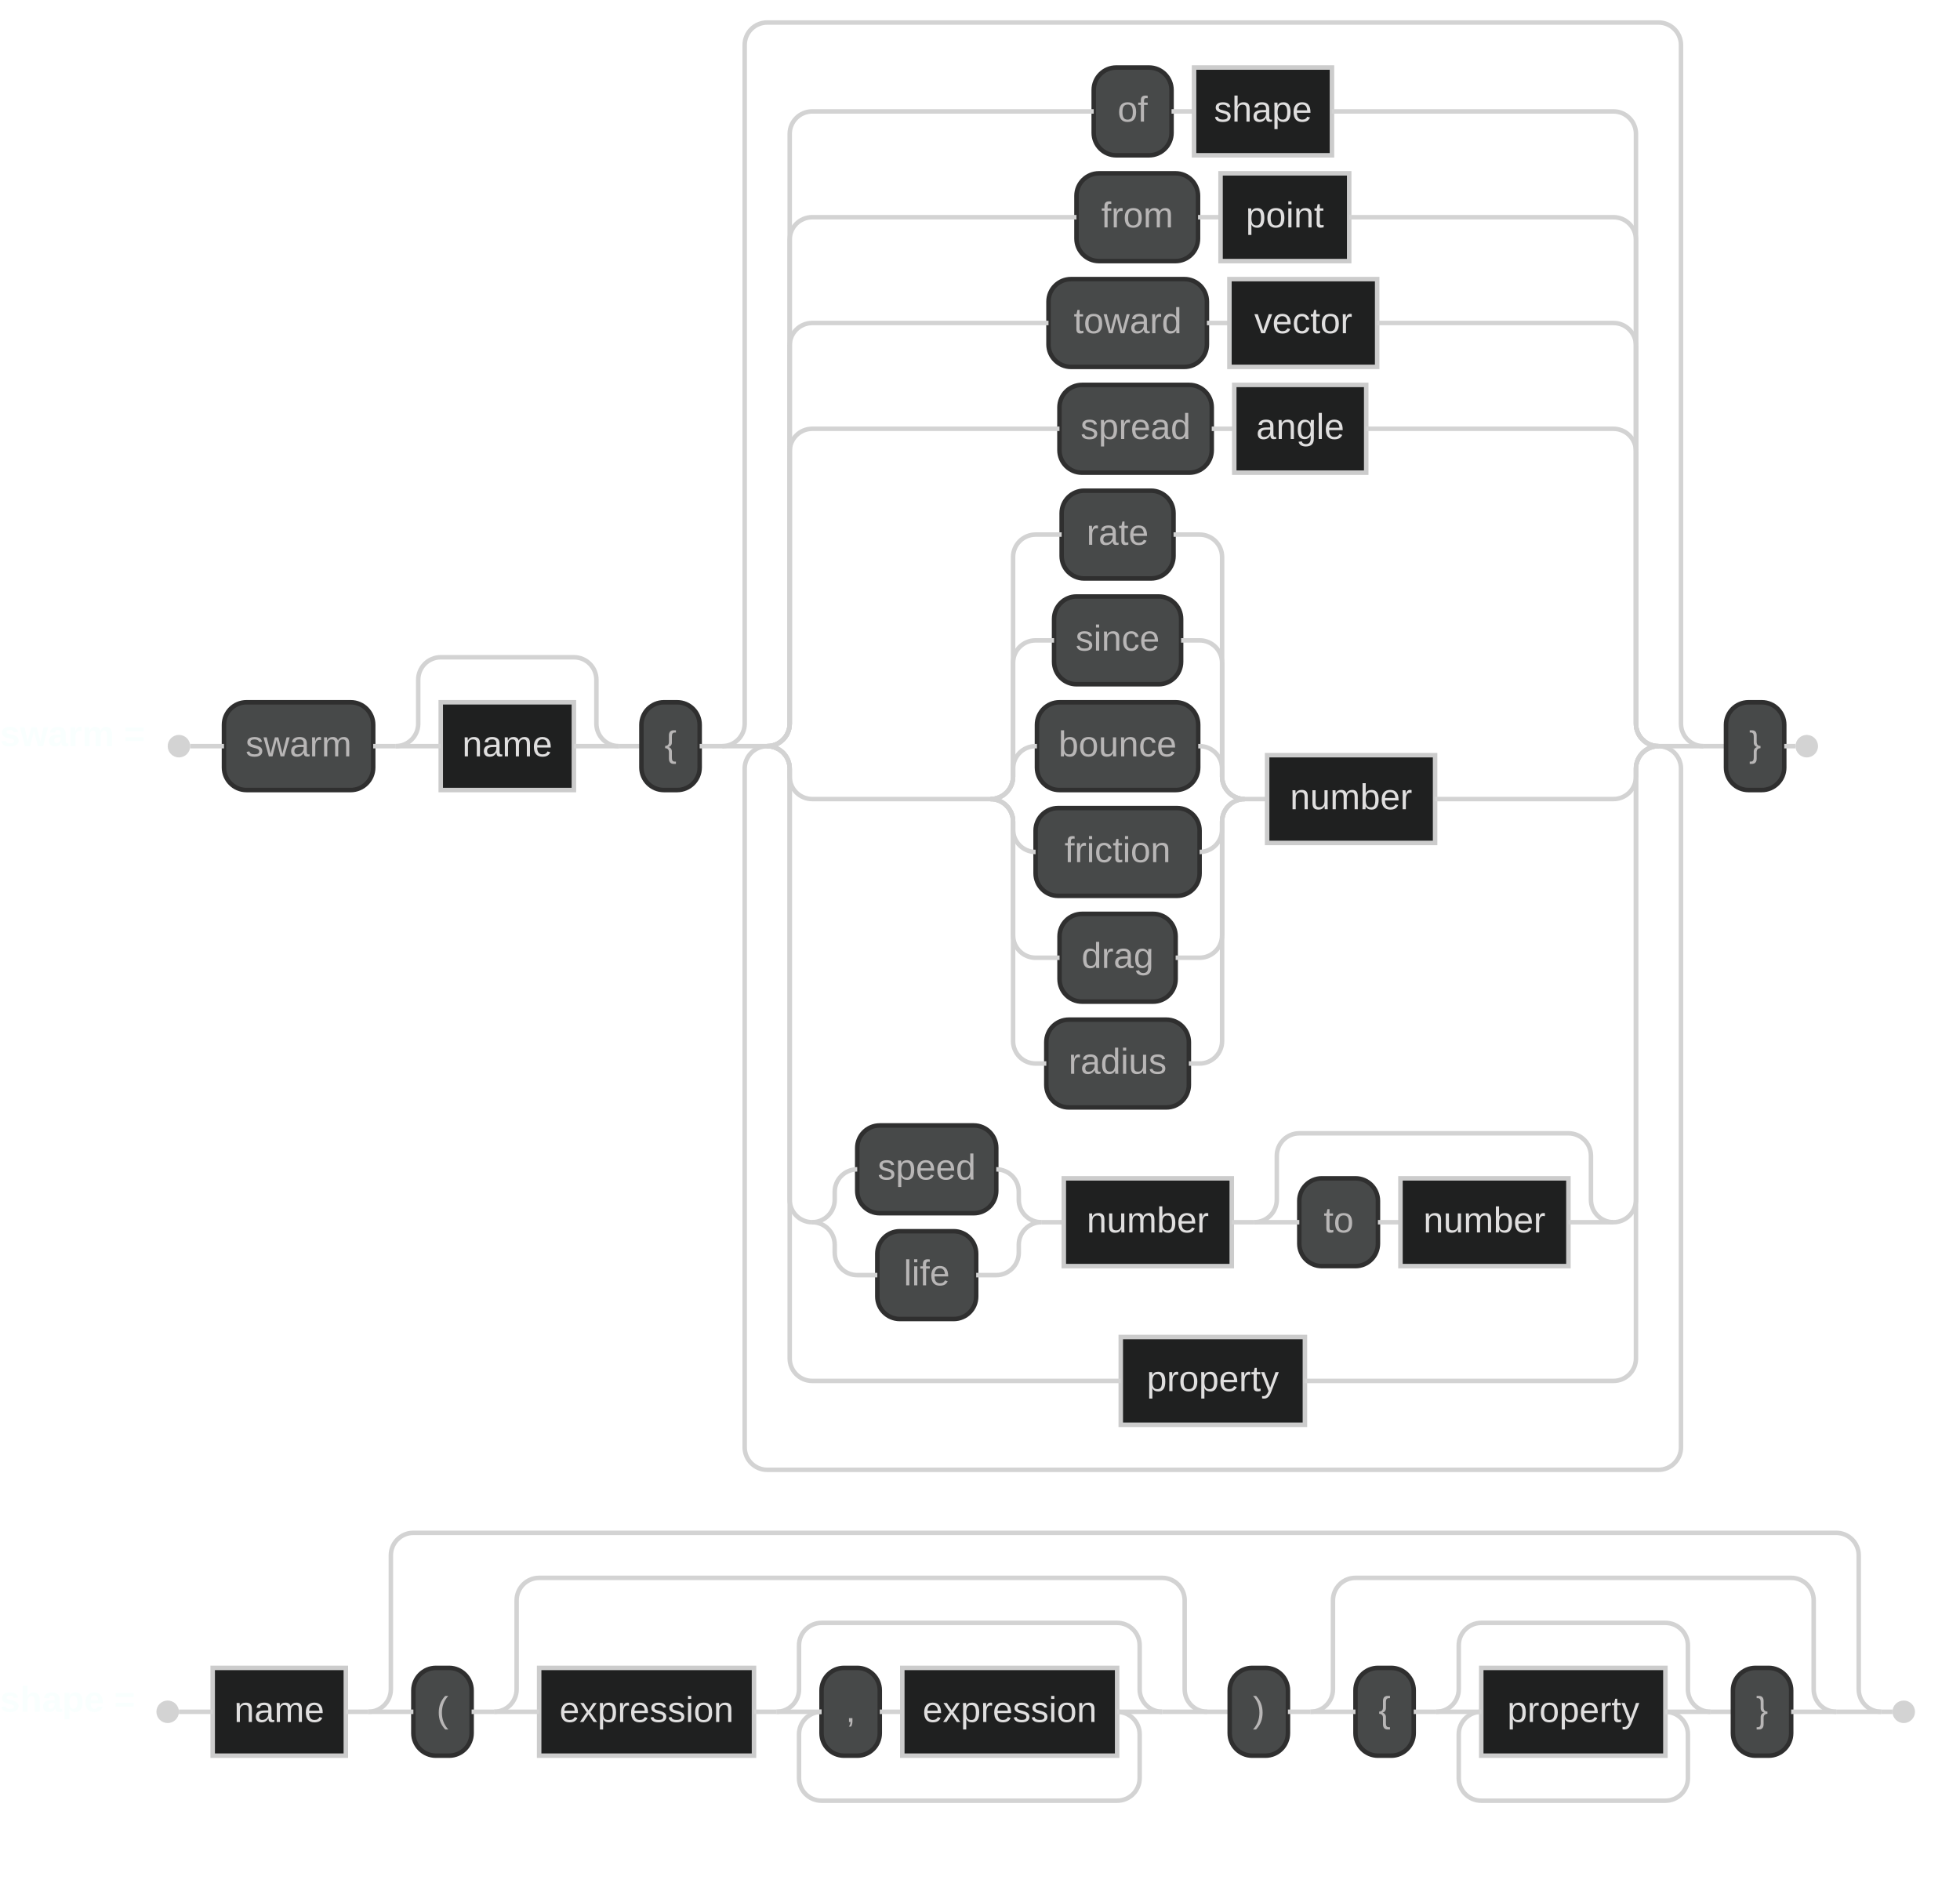
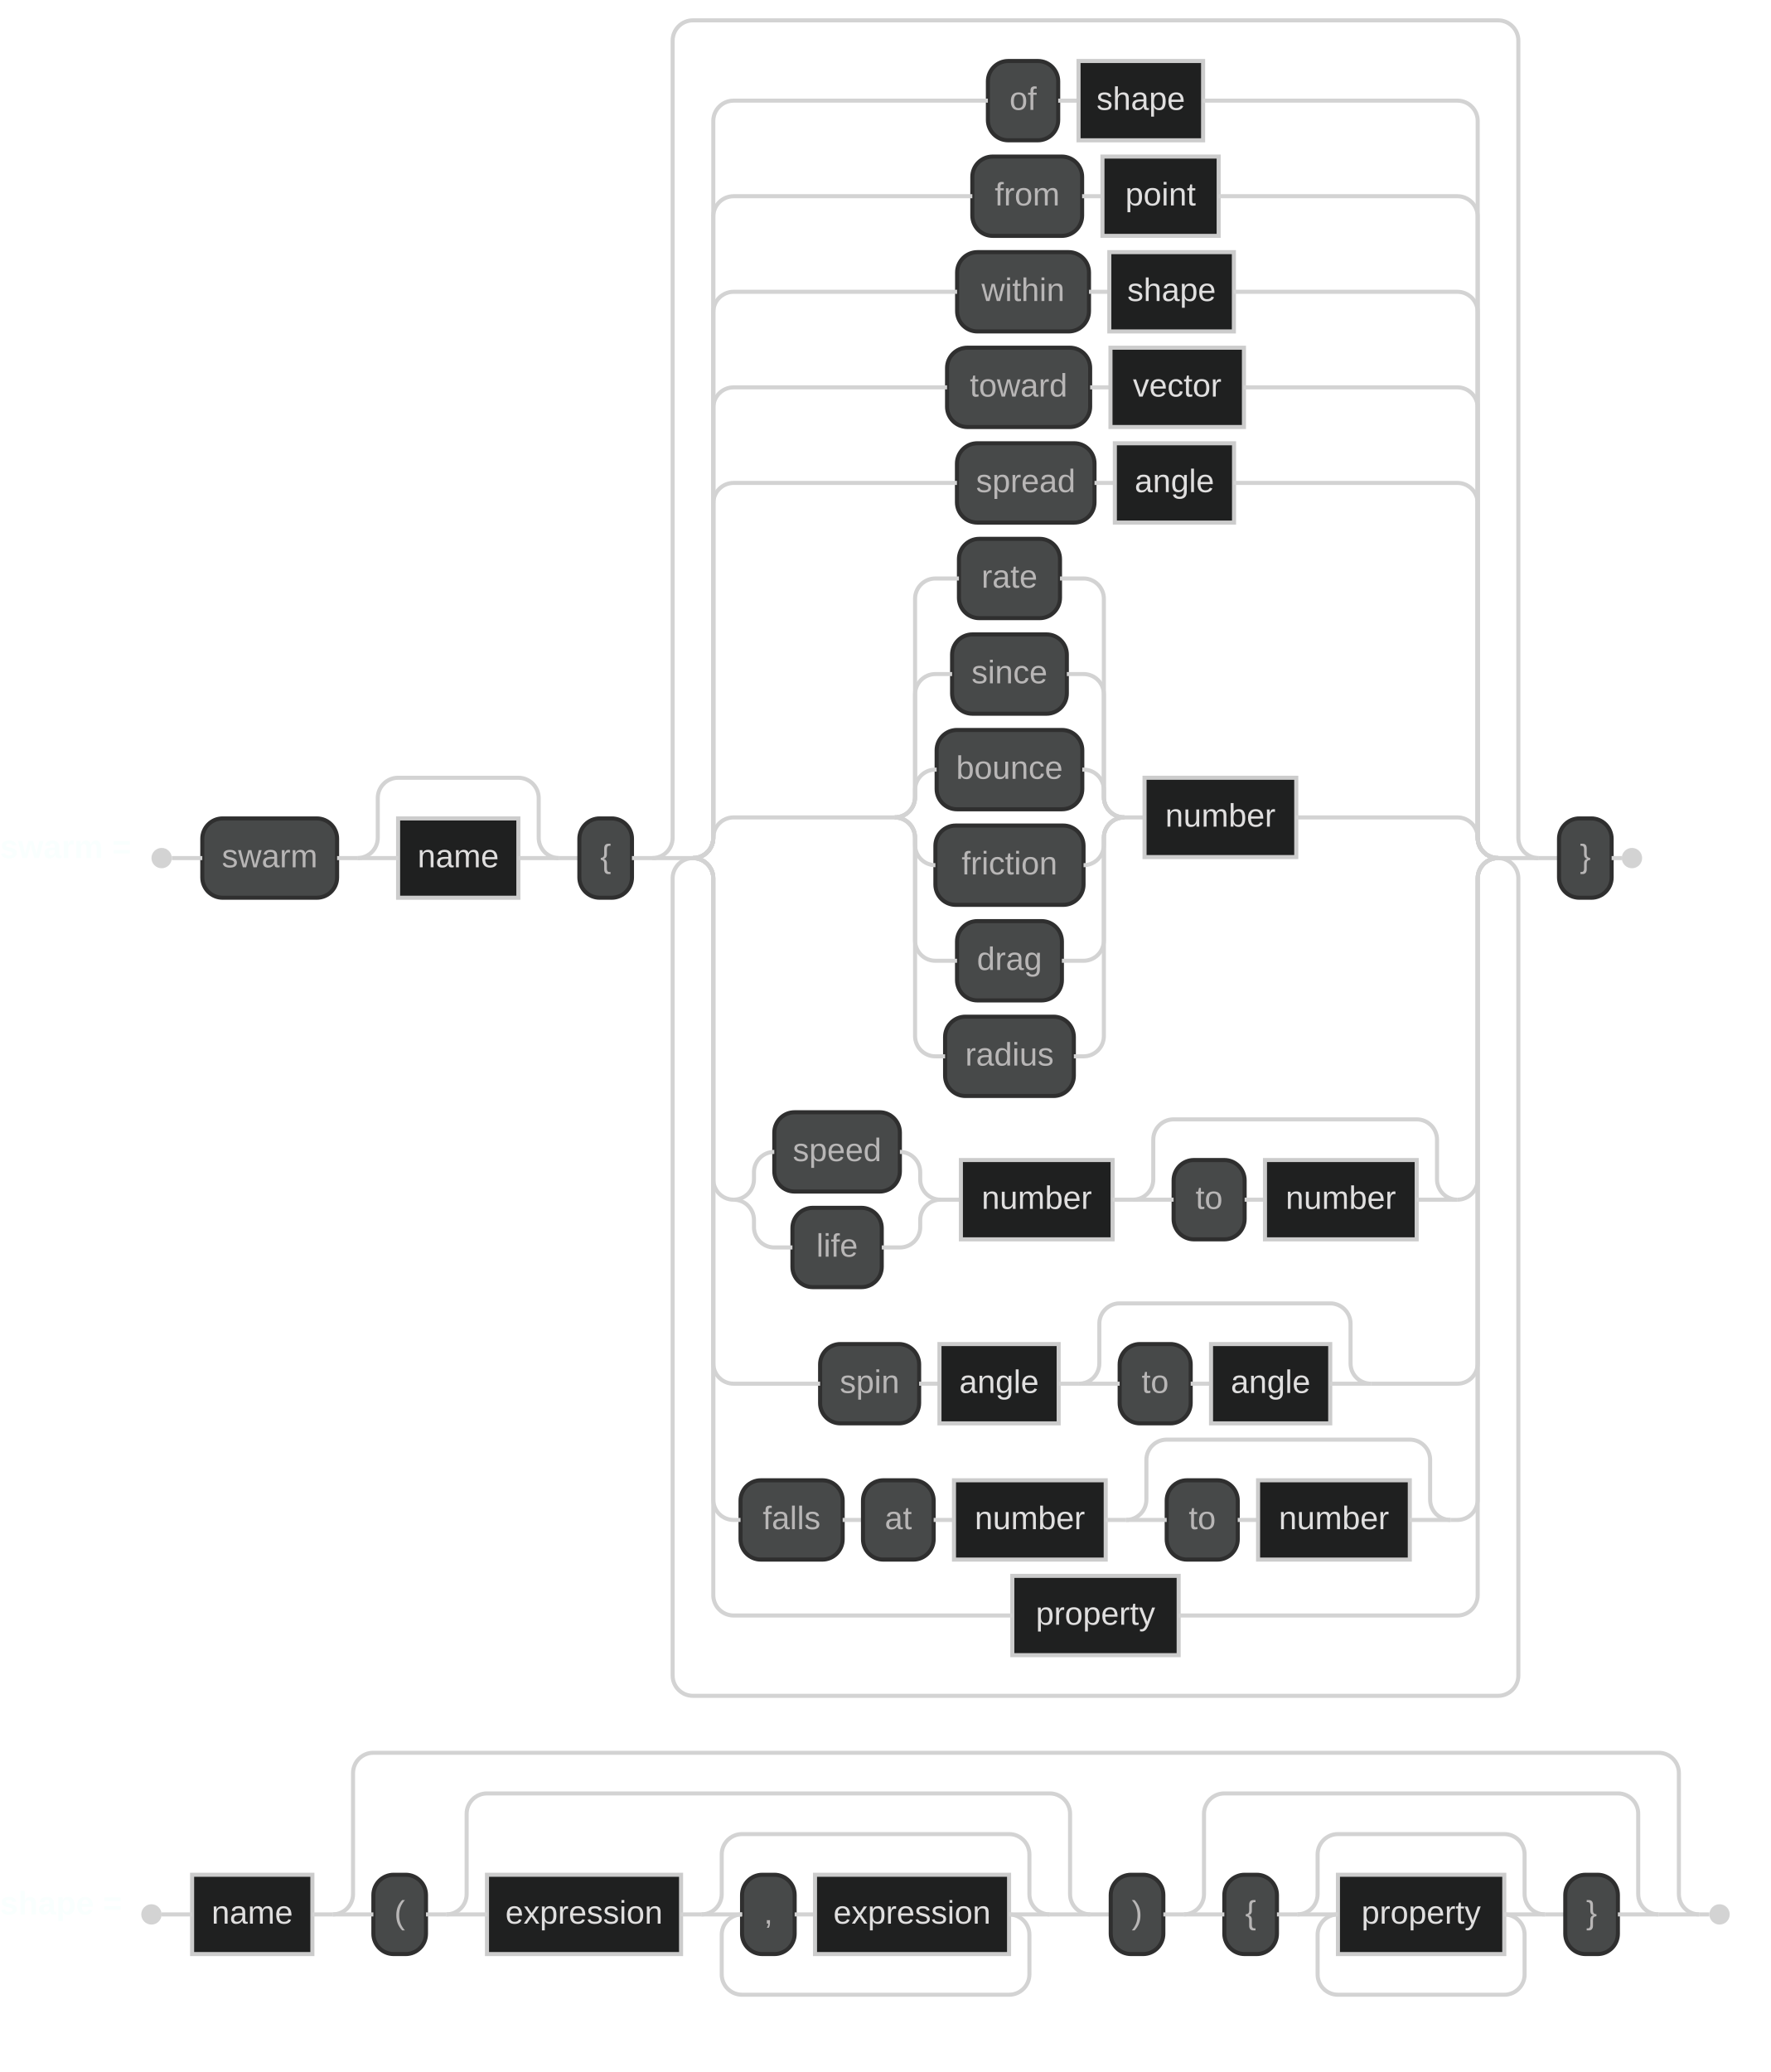
- <svg xmlns="http://www.w3.org/2000/svg" id="my-svg" width="100%" class="railroad-diagram" style="max-width: 870.734px; background-color: transparent;" viewBox="0 0 870.734 838" role="graphics-document document" aria-roledescription="railroadEbnf">
+ <svg xmlns="http://www.w3.org/2000/svg" id="my-svg" width="100%" class="railroad-diagram" style="max-width: 870.734px; background-color: transparent;" viewBox="0 0 870.734 1019" role="graphics-document document" aria-roledescription="railroadEbnf">
  <style>#my-svg{font-family:"trebuchet ms",verdana,arial,sans-serif;font-size:16px;fill:#ccc;}@keyframes edge-animation-frame{from{stroke-dashoffset:0;}}@keyframes dash{to{stroke-dashoffset:0;}}#my-svg .edge-animation-slow{stroke-dasharray:9,5!important;stroke-dashoffset:900;animation:dash 50s linear infinite;stroke-linecap:round;}#my-svg .edge-animation-fast{stroke-dasharray:9,5!important;stroke-dashoffset:900;animation:dash 20s linear infinite;stroke-linecap:round;}#my-svg .error-icon{fill:#a44141;}#my-svg .error-text{fill:#ddd;stroke:#ddd;}#my-svg .edge-thickness-normal{stroke-width:1px;}#my-svg .edge-thickness-thick{stroke-width:3.5px;}#my-svg .edge-pattern-solid{stroke-dasharray:0;}#my-svg .edge-thickness-invisible{stroke-width:0;fill:none;}#my-svg .edge-pattern-dashed{stroke-dasharray:3;}#my-svg .edge-pattern-dotted{stroke-dasharray:2;}#my-svg .marker{fill:lightgrey;stroke:lightgrey;}#my-svg .marker.cross{stroke:lightgrey;}#my-svg svg{font-family:"trebuchet ms",verdana,arial,sans-serif;font-size:16px;}#my-svg p{margin:0;}#my-svg .railroad-diagram{font-family:"trebuchet ms",verdana,arial,sans-serif;font-size:16px;}#my-svg .railroad-terminal rect{fill:hsl(180, 1.587%, 28.353%);stroke:hsl(180, 0%, 18.353%);stroke-width:2px;}#my-svg .railroad-terminal text{fill:rgb(183.848, 181.552, 181.552);font-family:"trebuchet ms",verdana,arial,sans-serif;font-size:16px;text-anchor:middle;dominant-baseline:middle;}#my-svg .railroad-nonterminal rect{fill:#1f2020;stroke:#cccccc;stroke-width:2px;}#my-svg .railroad-nonterminal text{fill:#e0dfdf;font-family:"trebuchet ms",verdana,arial,sans-serif;font-size:16px;text-anchor:middle;dominant-baseline:middle;}#my-svg .railroad-line{stroke:lightgrey;stroke-width:2px;fill:none;}#my-svg .railroad-start circle,#my-svg .railroad-end circle{fill:lightgrey;}#my-svg .railroad-comment ellipse{fill:#181818;stroke:hsl(20, 0%, 2.353%);stroke-width:2px;}#my-svg .railroad-comment text{fill:rgb(223, 223.667, 224);font-style:italic;font-family:"trebuchet ms",verdana,arial,sans-serif;font-size:16px;text-anchor:middle;dominant-baseline:middle;}#my-svg .railroad-special rect{fill:hsl(20, 1.587%, 12.353%);stroke:hsl(20, 0%, 2.353%);stroke-width:2px;stroke-dasharray:5,3;}#my-svg .railroad-special text{fill:#e0dfdf;font-family:"trebuchet ms",verdana,arial,sans-serif;font-size:16px;text-anchor:middle;dominant-baseline:middle;}#my-svg .railroad-rule-name{font-weight:bold;fill:#F9FFFE;font-family:"trebuchet ms",verdana,arial,sans-serif;font-size:16px;}#my-svg .node .neo-node{stroke:#ccc;}#my-svg [data-look="neo"].node rect,#my-svg [data-look="neo"].cluster rect,#my-svg [data-look="neo"].node polygon{stroke:url(#my-svg-gradient);filter:drop-shadow( 1px 2px 2px rgba(185,185,185,1));}#my-svg [data-look="neo"].swimlane.cluster rect{filter:none;}#my-svg [data-look="neo"].node path{stroke:url(#my-svg-gradient);stroke-width:1px;}#my-svg [data-look="neo"].node .outer-path{filter:drop-shadow( 1px 2px 2px rgba(185,185,185,1));}#my-svg [data-look="neo"].node .neo-line path{stroke:#ccc;filter:none;}#my-svg [data-look="neo"].node circle{stroke:url(#my-svg-gradient);filter:drop-shadow( 1px 2px 2px rgba(185,185,185,1));}#my-svg [data-look="neo"].node circle .state-start{fill:#000000;}#my-svg [data-look="neo"].icon-shape .icon{fill:url(#my-svg-gradient);filter:drop-shadow( 1px 2px 2px rgba(185,185,185,1));}#my-svg [data-look="neo"].icon-shape .icon-neo path{stroke:url(#my-svg-gradient);filter:drop-shadow( 1px 2px 2px rgba(185,185,185,1));}#my-svg :root{--mermaid-font-family:"trebuchet ms",verdana,arial,sans-serif;}</style>
  <g />
  <g class="railroad-rule" transform="translate(0, 10)">
    <g transform="translate(99.5, 0)">
      <g class="railroad-sequence">
-         <g class="railroad-terminal" transform="translate(0, 302)">
+         <g class="railroad-terminal" transform="translate(0, 392.5)">
          <rect x="0" y="0" width="66.297" height="39" rx="10" ry="10" />
          <text x="33.148" y="19.5">swarm</text>
        </g>
-         <path class="railroad-line" d="M 66.297 321.5 L 76.297 321.5" />
-         <g class="railroad-optional" transform="translate(76.29688, 282)">
+         <path class="railroad-line" d="M 66.297 412 L 76.297 412" />
+         <g class="railroad-optional" transform="translate(76.29688, 372.5)">
          <g class="railroad-nonterminal" transform="translate(20, 20)">
            <rect x="0" y="0" width="59.156" height="39" />
            <text x="29.578" y="19.5">name</text>
          </g>
          <path class="railroad-line" d="M 0 39.5 L 20 39.5" />
          <path class="railroad-line" d="M 79.156 39.5 L 99.156 39.5" />
          <path class="railroad-line" d="M 0 39.5 A 10 10 0 0 0 10 29.5 L 10 10 A 10 10 0 0 1 20 0 L 79.156 0 A 10 10 0 0 1 89.156 10 L 89.156 29.5 A 10 10 0 0 0 99.156 39.5" />
        </g>
-         <path class="railroad-line" d="M 175.453 321.5 L 185.453 321.5" />
-         <g class="railroad-terminal" transform="translate(185.4531, 302)">
+         <path class="railroad-line" d="M 175.453 412 L 185.453 412" />
+         <g class="railroad-terminal" transform="translate(185.4531, 392.5)">
          <rect x="0" y="0" width="25.875" height="39" rx="10" ry="10" />
          <text x="12.938" y="19.5">{</text>
        </g>
-         <path class="railroad-line" d="M 211.328 321.5 L 221.328 321.5" />
+         <path class="railroad-line" d="M 211.328 412 L 221.328 412" />
        <g class="railroad-repetition" transform="translate(221.3281, 0)">
          <g class="railroad-choice" transform="translate(20, 20)">
            <g class="railroad-sequence" transform="translate(145.0547, 0)">
              <g class="railroad-terminal" transform="translate(0, 0)">
                <rect x="0" y="0" width="34.578" height="39" rx="10" ry="10" />
                <text x="17.289" y="19.5">of</text>
              </g>
              <path class="railroad-line" d="M 34.578 19.5 L 44.578 19.5" />
              <g class="railroad-nonterminal" transform="translate(44.57812, 0)">
                <rect x="0" y="0" width="61.266" height="39" />
                <text x="30.633" y="19.5">shape</text>
              </g>
            </g>
-             <path class="railroad-line" d="M 0 301.5 A 10 10 0 0 0 10 291.5 L 10 29.5 A 10 10 0 0 1 20 19.5 L 145.055 19.5" />
-             <path class="railroad-line" d="M 250.898 19.5 L 375.953 19.5 A 10 10 0 0 1 385.953 29.5 L 385.953 291.5 A 10 10 0 0 0 395.953 301.5" />
+             <path class="railroad-line" d="M 0 392 A 10 10 0 0 0 10 382 L 10 29.5 A 10 10 0 0 1 20 19.5 L 145.055 19.5" />
+             <path class="railroad-line" d="M 250.898 19.5 L 375.953 19.5 A 10 10 0 0 1 385.953 29.5 L 385.953 382 A 10 10 0 0 0 395.953 392" />
            <g class="railroad-sequence" transform="translate(137.3984, 47)">
              <g class="railroad-terminal" transform="translate(0, 0)">
                <rect x="0" y="0" width="54" height="39" rx="10" ry="10" />
                <text x="27" y="19.5">from</text>
              </g>
              <path class="railroad-line" d="M 54 19.5 L 64 19.5" />
              <g class="railroad-nonterminal" transform="translate(64, 0)">
                <rect x="0" y="0" width="57.156" height="39" />
                <text x="28.578" y="19.5">point</text>
              </g>
            </g>
-             <path class="railroad-line" d="M 0 301.5 A 10 10 0 0 0 10 291.5 L 10 76.5 A 10 10 0 0 1 20 66.5 L 137.398 66.5" />
-             <path class="railroad-line" d="M 258.555 66.5 L 375.953 66.5 A 10 10 0 0 1 385.953 76.5 L 385.953 291.5 A 10 10 0 0 0 395.953 301.5" />
-             <g class="railroad-sequence" transform="translate(124.9688, 94)">
+             <path class="railroad-line" d="M 0 392 A 10 10 0 0 0 10 382 L 10 76.5 A 10 10 0 0 1 20 66.5 L 137.398 66.5" />
+             <path class="railroad-line" d="M 258.555 66.5 L 375.953 66.5 A 10 10 0 0 1 385.953 76.5 L 385.953 382 A 10 10 0 0 0 395.953 392" />
+             <g class="railroad-sequence" transform="translate(129.9141, 94)">
+               <g class="railroad-terminal" transform="translate(0, 0)">
+                 <rect x="0" y="0" width="64.859" height="39" rx="10" ry="10" />
+                 <text x="32.43" y="19.5">within</text>
+               </g>
+               <path class="railroad-line" d="M 64.859 19.5 L 74.859 19.5" />
+               <g class="railroad-nonterminal" transform="translate(74.85938, 0)">
+                 <rect x="0" y="0" width="61.266" height="39" />
+                 <text x="30.633" y="19.5">shape</text>
+               </g>
+             </g>
+             <path class="railroad-line" d="M 0 392 A 10 10 0 0 0 10 382 L 10 123.5 A 10 10 0 0 1 20 113.5 L 129.914 113.5" />
+             <path class="railroad-line" d="M 266.039 113.5 L 375.953 113.5 A 10 10 0 0 1 385.953 123.5 L 385.953 382 A 10 10 0 0 0 395.953 392" />
+             <g class="railroad-sequence" transform="translate(124.9688, 141)">
              <g class="railroad-terminal" transform="translate(0, 0)">
                <rect x="0" y="0" width="70.375" height="39" rx="10" ry="10" />
                <text x="35.188" y="19.5">toward</text>
              </g>
              <path class="railroad-line" d="M 70.375 19.5 L 80.375 19.5" />
              <g class="railroad-nonterminal" transform="translate(80.375, 0)">
                <rect x="0" y="0" width="65.641" height="39" />
                <text x="32.82" y="19.5">vector</text>
              </g>
            </g>
-             <path class="railroad-line" d="M 0 301.5 A 10 10 0 0 0 10 291.5 L 10 123.5 A 10 10 0 0 1 20 113.5 L 124.969 113.5" />
-             <path class="railroad-line" d="M 270.984 113.5 L 375.953 113.5 A 10 10 0 0 1 385.953 123.5 L 385.953 291.5 A 10 10 0 0 0 395.953 301.5" />
-             <g class="railroad-sequence" transform="translate(129.8359, 141)">
+             <path class="railroad-line" d="M 0 392 A 10 10 0 0 0 10 382 L 10 170.5 A 10 10 0 0 1 20 160.5 L 124.969 160.5" />
+             <path class="railroad-line" d="M 270.984 160.5 L 375.953 160.5 A 10 10 0 0 1 385.953 170.5 L 385.953 382 A 10 10 0 0 0 395.953 392" />
+             <g class="railroad-sequence" transform="translate(129.8359, 188)">
              <g class="railroad-terminal" transform="translate(0, 0)">
                <rect x="0" y="0" width="67.656" height="39" rx="10" ry="10" />
                <text x="33.828" y="19.5">spread</text>
              </g>
              <path class="railroad-line" d="M 67.656 19.5 L 77.656 19.5" />
              <g class="railroad-nonterminal" transform="translate(77.65625, 0)">
                <rect x="0" y="0" width="58.625" height="39" />
                <text x="29.312" y="19.5">angle</text>
              </g>
            </g>
-             <path class="railroad-line" d="M 0 301.5 A 10 10 0 0 0 10 291.5 L 10 170.5 A 10 10 0 0 1 20 160.5 L 129.836 160.5" />
-             <path class="railroad-line" d="M 266.117 160.5 L 375.953 160.5 A 10 10 0 0 1 385.953 170.5 L 385.953 291.5 A 10 10 0 0 0 395.953 301.5" />
-             <g class="railroad-sequence" transform="translate(99.23438, 188)">
+             <path class="railroad-line" d="M 0 392 A 10 10 0 0 0 10 382 L 10 217.5 A 10 10 0 0 1 20 207.5 L 129.836 207.5" />
+             <path class="railroad-line" d="M 266.117 207.5 L 375.953 207.5 A 10 10 0 0 1 385.953 217.5 L 385.953 382 A 10 10 0 0 0 395.953 392" />
+             <g class="railroad-sequence" transform="translate(99.23438, 235)">
              <g class="railroad-choice" transform="translate(0, 0)">
                <g class="railroad-terminal" transform="translate(31.57812, 0)">
                  <rect x="0" y="0" width="49.703" height="39" rx="10" ry="10" />
                  <text x="24.852" y="19.5">rate</text>
                </g>
                <path class="railroad-line" d="M 0 137 A 10 10 0 0 0 10 127 L 10 29.5 A 10 10 0 0 1 20 19.5 L 31.578 19.5" />
                <path class="railroad-line" d="M 81.281 19.5 L 92.859 19.5 A 10 10 0 0 1 102.859 29.5 L 102.859 127 A 10 10 0 0 0 112.859 137" />
                <g class="railroad-terminal" transform="translate(28.21094, 47)">
                  <rect x="0" y="0" width="56.438" height="39" rx="10" ry="10" />
                  <text x="28.219" y="19.5">since</text>
                </g>
                <path class="railroad-line" d="M 0 137 A 10 10 0 0 0 10 127 L 10 76.5 A 10 10 0 0 1 20 66.5 L 28.211 66.5" />
                <path class="railroad-line" d="M 84.648 66.5 L 92.859 66.5 A 10 10 0 0 1 102.859 76.5 L 102.859 127 A 10 10 0 0 0 112.859 137" />
                <g class="railroad-terminal" transform="translate(20.60938, 94)">
                  <rect x="0" y="0" width="71.641" height="39" rx="10" ry="10" />
                  <text x="35.82" y="19.5">bounce</text>
                </g>
                <path class="railroad-line" d="M 0 137 A 10 10 0 0 0 10 127 L 10 123.5 A 10 10 0 0 1 20 113.5 L 20.609 113.5" />
                <path class="railroad-line" d="M 92.25 113.5 L 92.859 113.5 A 10 10 0 0 1 102.859 123.5 L 102.859 127 A 10 10 0 0 0 112.859 137" />
                <g class="railroad-terminal" transform="translate(20, 141)">
                  <rect x="0" y="0" width="72.859" height="39" rx="10" ry="10" />
                  <text x="36.43" y="19.5">friction</text>
                </g>
                <path class="railroad-line" d="M 0 137 A 10 10 0 0 1 10 147 L 10 150.5 A 10 10 0 0 0 20 160.5 L 20 160.5" />
                <path class="railroad-line" d="M 92.859 160.5 L 92.859 160.5 A 10 10 0 0 0 102.859 150.5 L 102.859 147 A 10 10 0 0 1 112.859 137" />
                <g class="railroad-terminal" transform="translate(30.64062, 188)">
                  <rect x="0" y="0" width="51.578" height="39" rx="10" ry="10" />
                  <text x="25.789" y="19.5">drag</text>
                </g>
                <path class="railroad-line" d="M 0 137 A 10 10 0 0 1 10 147 L 10 197.5 A 10 10 0 0 0 20 207.5 L 30.641 207.5" />
                <path class="railroad-line" d="M 82.219 207.5 L 92.859 207.5 A 10 10 0 0 0 102.859 197.5 L 102.859 147 A 10 10 0 0 1 112.859 137" />
                <g class="railroad-terminal" transform="translate(24.76562, 235)">
                  <rect x="0" y="0" width="63.328" height="39" rx="10" ry="10" />
                  <text x="31.664" y="19.5">radius</text>
                </g>
                <path class="railroad-line" d="M 0 137 A 10 10 0 0 1 10 147 L 10 244.5 A 10 10 0 0 0 20 254.5 L 24.766 254.5" />
                <path class="railroad-line" d="M 88.094 254.5 L 92.859 254.5 A 10 10 0 0 0 102.859 244.5 L 102.859 147 A 10 10 0 0 1 112.859 137" />
              </g>
              <path class="railroad-line" d="M 112.859 137 L 122.859 137" />
              <g class="railroad-nonterminal" transform="translate(122.8594, 117.5)">
                <rect x="0" y="0" width="74.625" height="39" />
                <text x="37.312" y="19.5">number</text>
              </g>
            </g>
-             <path class="railroad-line" d="M 0 301.5 A 10 10 0 0 1 10 311.5 L 10 315 A 10 10 0 0 0 20 325 L 99.234 325" />
-             <path class="railroad-line" d="M 296.719 325 L 375.953 325 A 10 10 0 0 0 385.953 315 L 385.953 311.5 A 10 10 0 0 1 395.953 301.5" />
-             <g class="railroad-sequence" transform="translate(20, 470)">
+             <path class="railroad-line" d="M 0 392 A 10 10 0 0 0 10 382 L 10 382 A 10 10 0 0 1 20 372 L 99.234 372" />
+             <path class="railroad-line" d="M 296.719 372 L 375.953 372 A 10 10 0 0 1 385.953 382 L 385.953 382 A 10 10 0 0 0 395.953 392" />
+             <g class="railroad-sequence" transform="translate(20, 517)">
              <g class="railroad-choice" transform="translate(0, 0)">
                <g class="railroad-terminal" transform="translate(20, 0)">
                  <rect x="0" y="0" width="61.766" height="39" rx="10" ry="10" />
                  <text x="30.883" y="19.5">speed</text>
                </g>
                <path class="railroad-line" d="M 0 43 A 10 10 0 0 0 10 33 L 10 29.5 A 10 10 0 0 1 20 19.5 L 20 19.5" />
                <path class="railroad-line" d="M 81.766 19.5 L 81.766 19.5 A 10 10 0 0 1 91.766 29.5 L 91.766 33 A 10 10 0 0 0 101.766 43" />
                <g class="railroad-terminal" transform="translate(28.92188, 47)">
                  <rect x="0" y="0" width="43.922" height="39" rx="10" ry="10" />
                  <text x="21.961" y="19.5">life</text>
                </g>
                <path class="railroad-line" d="M 0 43 A 10 10 0 0 1 10 53 L 10 56.5 A 10 10 0 0 0 20 66.5 L 28.922 66.5" />
                <path class="railroad-line" d="M 72.844 66.5 L 81.766 66.5 A 10 10 0 0 0 91.766 56.5 L 91.766 53 A 10 10 0 0 1 101.766 43" />
              </g>
              <path class="railroad-line" d="M 101.766 43 L 111.766 43" />
              <g class="railroad-nonterminal" transform="translate(111.7656, 23.5)">
                <rect x="0" y="0" width="74.625" height="39" />
                <text x="37.312" y="19.5">number</text>
              </g>
              <path class="railroad-line" d="M 186.391 43 L 196.391 43" />
              <g class="railroad-optional" transform="translate(196.3906, 3.5)">
                <g class="railroad-sequence" transform="translate(20, 20)">
                  <g class="railroad-terminal" transform="translate(0, 0)">
                    <rect x="0" y="0" width="34.938" height="39" rx="10" ry="10" />
                    <text x="17.469" y="19.5">to</text>
                  </g>
                  <path class="railroad-line" d="M 34.938 19.5 L 44.938 19.5" />
                  <g class="railroad-nonterminal" transform="translate(44.9375, 0)">
                    <rect x="0" y="0" width="74.625" height="39" />
                    <text x="37.312" y="19.5">number</text>
                  </g>
                </g>
                <path class="railroad-line" d="M 0 39.5 L 20 39.5" />
                <path class="railroad-line" d="M 139.562 39.5 L 159.562 39.5" />
                <path class="railroad-line" d="M 0 39.5 A 10 10 0 0 0 10 29.5 L 10 10 A 10 10 0 0 1 20 0 L 139.562 0 A 10 10 0 0 1 149.562 10 L 149.562 29.5 A 10 10 0 0 0 159.562 39.5" />
              </g>
            </g>
-             <path class="railroad-line" d="M 0 301.5 A 10 10 0 0 1 10 311.5 L 10 503 A 10 10 0 0 0 20 513 L 20 513" />
-             <path class="railroad-line" d="M 375.953 513 L 375.953 513 A 10 10 0 0 0 385.953 503 L 385.953 311.5 A 10 10 0 0 1 395.953 301.5" />
-             <g class="railroad-nonterminal" transform="translate(157.0703, 564)">
+             <path class="railroad-line" d="M 0 392 A 10 10 0 0 1 10 402 L 10 550 A 10 10 0 0 0 20 560 L 20 560" />
+             <path class="railroad-line" d="M 375.953 560 L 375.953 560 A 10 10 0 0 0 385.953 550 L 385.953 402 A 10 10 0 0 1 395.953 392" />
+             <g class="railroad-sequence" transform="translate(62.53125, 611)">
+               <g class="railroad-terminal" transform="translate(0, 20)">
+                 <rect x="0" y="0" width="48.703" height="39" rx="10" ry="10" />
+                 <text x="24.352" y="19.5">spin</text>
+               </g>
+               <path class="railroad-line" d="M 48.703 39.5 L 58.703 39.5" />
+               <g class="railroad-nonterminal" transform="translate(58.70312, 20)">
+                 <rect x="0" y="0" width="58.625" height="39" />
+                 <text x="29.312" y="19.5">angle</text>
+               </g>
+               <path class="railroad-line" d="M 117.328 39.5 L 127.328 39.5" />
+               <g class="railroad-optional" transform="translate(127.3281, 0)">
+                 <g class="railroad-sequence" transform="translate(20, 20)">
+                   <g class="railroad-terminal" transform="translate(0, 0)">
+                     <rect x="0" y="0" width="34.938" height="39" rx="10" ry="10" />
+                     <text x="17.469" y="19.5">to</text>
+                   </g>
+                   <path class="railroad-line" d="M 34.938 19.5 L 44.938 19.5" />
+                   <g class="railroad-nonterminal" transform="translate(44.9375, 0)">
+                     <rect x="0" y="0" width="58.625" height="39" />
+                     <text x="29.312" y="19.5">angle</text>
+                   </g>
+                 </g>
+                 <path class="railroad-line" d="M 0 39.5 L 20 39.5" />
+                 <path class="railroad-line" d="M 123.562 39.5 L 143.562 39.5" />
+                 <path class="railroad-line" d="M 0 39.5 A 10 10 0 0 0 10 29.5 L 10 10 A 10 10 0 0 1 20 0 L 123.562 0 A 10 10 0 0 1 133.562 10 L 133.562 29.5 A 10 10 0 0 0 143.562 39.5" />
+               </g>
+             </g>
+             <path class="railroad-line" d="M 0 392 A 10 10 0 0 1 10 402 L 10 640.5 A 10 10 0 0 0 20 650.5 L 62.531 650.5" />
+             <path class="railroad-line" d="M 333.422 650.5 L 375.953 650.5 A 10 10 0 0 0 385.953 640.5 L 385.953 402 A 10 10 0 0 1 395.953 392" />
+             <g class="railroad-sequence" transform="translate(23.39062, 678)">
+               <g class="railroad-terminal" transform="translate(0, 20)">
+                 <rect x="0" y="0" width="50.234" height="39" rx="10" ry="10" />
+                 <text x="25.117" y="19.5">falls</text>
+               </g>
+               <path class="railroad-line" d="M 50.234 39.5 L 60.234 39.5" />
+               <g class="railroad-terminal" transform="translate(60.23438, 20)">
+                 <rect x="0" y="0" width="34.75" height="39" rx="10" ry="10" />
+                 <text x="17.375" y="19.5">at</text>
+               </g>
+               <path class="railroad-line" d="M 94.984 39.5 L 104.984 39.5" />
+               <g class="railroad-nonterminal" transform="translate(104.9844, 20)">
+                 <rect x="0" y="0" width="74.625" height="39" />
+                 <text x="37.312" y="19.5">number</text>
+               </g>
+               <path class="railroad-line" d="M 179.609 39.5 L 189.609 39.5" />
+               <g class="railroad-optional" transform="translate(189.6094, 0)">
+                 <g class="railroad-sequence" transform="translate(20, 20)">
+                   <g class="railroad-terminal" transform="translate(0, 0)">
+                     <rect x="0" y="0" width="34.938" height="39" rx="10" ry="10" />
+                     <text x="17.469" y="19.5">to</text>
+                   </g>
+                   <path class="railroad-line" d="M 34.938 19.5 L 44.938 19.5" />
+                   <g class="railroad-nonterminal" transform="translate(44.9375, 0)">
+                     <rect x="0" y="0" width="74.625" height="39" />
+                     <text x="37.312" y="19.5">number</text>
+                   </g>
+                 </g>
+                 <path class="railroad-line" d="M 0 39.5 L 20 39.5" />
+                 <path class="railroad-line" d="M 139.562 39.5 L 159.562 39.5" />
+                 <path class="railroad-line" d="M 0 39.5 A 10 10 0 0 0 10 29.5 L 10 10 A 10 10 0 0 1 20 0 L 139.562 0 A 10 10 0 0 1 149.562 10 L 149.562 29.5 A 10 10 0 0 0 159.562 39.5" />
+               </g>
+             </g>
+             <path class="railroad-line" d="M 0 392 A 10 10 0 0 1 10 402 L 10 707.5 A 10 10 0 0 0 20 717.5 L 23.391 717.5" />
+             <path class="railroad-line" d="M 372.562 717.5 L 375.953 717.5 A 10 10 0 0 0 385.953 707.5 L 385.953 402 A 10 10 0 0 1 395.953 392" />
+             <g class="railroad-nonterminal" transform="translate(157.0703, 745)">
              <rect x="0" y="0" width="81.812" height="39" />
              <text x="40.906" y="19.5">property</text>
            </g>
-             <path class="railroad-line" d="M 0 301.5 A 10 10 0 0 1 10 311.5 L 10 573.5 A 10 10 0 0 0 20 583.5 L 157.07 583.5" />
-             <path class="railroad-line" d="M 238.883 583.5 L 375.953 583.5 A 10 10 0 0 0 385.953 573.5 L 385.953 311.5 A 10 10 0 0 1 395.953 301.5" />
+             <path class="railroad-line" d="M 0 392 A 10 10 0 0 1 10 402 L 10 754.5 A 10 10 0 0 0 20 764.5 L 157.07 764.5" />
+             <path class="railroad-line" d="M 238.883 764.5 L 375.953 764.5 A 10 10 0 0 0 385.953 754.5 L 385.953 402 A 10 10 0 0 1 395.953 392" />
          </g>
-           <path class="railroad-line" d="M 0 321.5 L 20 321.5" />
-           <path class="railroad-line" d="M 415.953 321.5 L 435.953 321.5" />
-           <path class="railroad-line" d="M 415.953 321.5 A 10 10 0 0 1 425.953 331.5 L 425.953 633 A 10 10 0 0 1 415.953 643 L 20 643 A 10 10 0 0 1 10 633 L 10 331.5 A 10 10 0 0 1 20 321.5" />
-           <path class="railroad-line" d="M 0 321.5 A 10 10 0 0 0 10 311.5 L 10 10 A 10 10 0 0 1 20 0 L 415.953 0 A 10 10 0 0 1 425.953 10 L 425.953 311.5 A 10 10 0 0 0 435.953 321.5" />
-         </g>
-         <path class="railroad-line" d="M 657.281 321.5 L 667.281 321.5" />
-         <g class="railroad-terminal" transform="translate(667.2812, 302)">
+           <path class="railroad-line" d="M 0 412 L 20 412" />
+           <path class="railroad-line" d="M 415.953 412 L 435.953 412" />
+           <path class="railroad-line" d="M 415.953 412 A 10 10 0 0 1 425.953 422 L 425.953 814 A 10 10 0 0 1 415.953 824 L 20 824 A 10 10 0 0 1 10 814 L 10 422 A 10 10 0 0 1 20 412" />
+           <path class="railroad-line" d="M 0 412 A 10 10 0 0 0 10 402 L 10 10 A 10 10 0 0 1 20 0 L 415.953 0 A 10 10 0 0 1 425.953 10 L 425.953 402 A 10 10 0 0 0 435.953 412" />
+         </g>
+         <path class="railroad-line" d="M 657.281 412 L 667.281 412" />
+         <g class="railroad-terminal" transform="translate(667.2812, 392.5)">
          <rect x="0" y="0" width="25.875" height="39" rx="10" ry="10" />
          <text x="12.938" y="19.5">}</text>
        </g>
      </g>
    </g>
    <g class="railroad-rule-name-group">
-       <text class="railroad-rule-name" x="0" y="321.5">swarm =</text>
+       <text class="railroad-rule-name" x="0" y="412">swarm =</text>
    </g>
    <g class="railroad-start">
-       <circle cx="79.5" cy="321.5" r="5" />
+       <circle cx="79.5" cy="412" r="5" />
    </g>
    <g class="railroad-end">
-       <circle cx="802.656" cy="321.5" r="5" />
-     </g>
-     <path class="railroad-line" d="M 84.5 321.5 L 99.5 321.5" />
-     <path class="railroad-line" d="M 792.656 321.5 L 797.656 321.5" />
+       <circle cx="802.656" cy="412" r="5" />
+     </g>
+     <path class="railroad-line" d="M 84.5 412 L 99.5 412" />
+     <path class="railroad-line" d="M 792.656 412 L 797.656 412" />
  </g>
-   <g class="railroad-rule" transform="translate(0, 681)">
+   <g class="railroad-rule" transform="translate(0, 862)">
    <g transform="translate(94.48438, 0)">
      <g class="railroad-sequence">
        <g class="railroad-nonterminal" transform="translate(0, 60)">
          <rect x="0" y="0" width="59.156" height="39" />
          <text x="29.578" y="19.5">name</text>
        </g>
        <path class="railroad-line" d="M 59.156 79.5 L 69.156 79.5" />
        <g class="railroad-optional" transform="translate(69.15625, 0)">
          <g class="railroad-sequence" transform="translate(20, 20)">
            <g class="railroad-terminal" transform="translate(0, 40)">
              <rect x="0" y="0" width="25.875" height="39" rx="10" ry="10" />
              <text x="12.938" y="19.5">(</text>
            </g>
            <path class="railroad-line" d="M 25.875 59.5 L 35.875 59.5" />
            <g class="railroad-optional" transform="translate(35.875, 0)">
              <g class="railroad-sequence" transform="translate(20, 20)">
                <g class="railroad-nonterminal" transform="translate(0, 20)">
                  <rect x="0" y="0" width="95.453" height="39" />
                  <text x="47.727" y="19.5">expression</text>
                </g>
                <path class="railroad-line" d="M 95.453 39.5 L 105.453 39.5" />
                <g class="railroad-repetition" transform="translate(105.4531, 0)">
                  <g class="railroad-sequence" transform="translate(20, 20)">
                    <g class="railroad-terminal" transform="translate(0, 0)">
                      <rect x="0" y="0" width="25.875" height="39" rx="10" ry="10" />
                      <text x="12.938" y="19.5">,</text>
                    </g>
                    <path class="railroad-line" d="M 25.875 19.5 L 35.875 19.5" />
                    <g class="railroad-nonterminal" transform="translate(35.875, 0)">
                      <rect x="0" y="0" width="95.453" height="39" />
                      <text x="47.727" y="19.5">expression</text>
                    </g>
                  </g>
                  <path class="railroad-line" d="M 0 39.5 L 20 39.5" />
                  <path class="railroad-line" d="M 151.328 39.5 L 171.328 39.5" />
                  <path class="railroad-line" d="M 151.328 39.5 A 10 10 0 0 1 161.328 49.5 L 161.328 69 A 10 10 0 0 1 151.328 79 L 20 79 A 10 10 0 0 1 10 69 L 10 49.5 A 10 10 0 0 1 20 39.5" />
                  <path class="railroad-line" d="M 0 39.5 A 10 10 0 0 0 10 29.5 L 10 10 A 10 10 0 0 1 20 0 L 151.328 0 A 10 10 0 0 1 161.328 10 L 161.328 29.5 A 10 10 0 0 0 171.328 39.5" />
                </g>
              </g>
              <path class="railroad-line" d="M 0 59.5 L 20 59.5" />
              <path class="railroad-line" d="M 296.781 59.5 L 316.781 59.5" />
              <path class="railroad-line" d="M 0 59.5 A 10 10 0 0 0 10 49.5 L 10 10 A 10 10 0 0 1 20 0 L 296.781 0 A 10 10 0 0 1 306.781 10 L 306.781 49.5 A 10 10 0 0 0 316.781 59.5" />
            </g>
            <path class="railroad-line" d="M 352.656 59.5 L 362.656 59.5" />
            <g class="railroad-terminal" transform="translate(362.6562, 40)">
              <rect x="0" y="0" width="25.875" height="39" rx="10" ry="10" />
              <text x="12.938" y="19.5">)</text>
            </g>
            <path class="railroad-line" d="M 388.531 59.5 L 398.531 59.5" />
            <g class="railroad-optional" transform="translate(398.5312, 0)">
              <g class="railroad-sequence" transform="translate(20, 20)">
                <g class="railroad-terminal" transform="translate(0, 20)">
                  <rect x="0" y="0" width="25.875" height="39" rx="10" ry="10" />
                  <text x="12.938" y="19.5">{</text>
                </g>
                <path class="railroad-line" d="M 25.875 39.5 L 35.875 39.5" />
                <g class="railroad-repetition" transform="translate(35.875, 0)">
                  <g class="railroad-nonterminal" transform="translate(20, 20)">
                    <rect x="0" y="0" width="81.812" height="39" />
                    <text x="40.906" y="19.5">property</text>
                  </g>
                  <path class="railroad-line" d="M 0 39.5 L 20 39.5" />
                  <path class="railroad-line" d="M 101.812 39.5 L 121.812 39.5" />
                  <path class="railroad-line" d="M 101.812 39.5 A 10 10 0 0 1 111.812 49.5 L 111.812 69 A 10 10 0 0 1 101.812 79 L 20 79 A 10 10 0 0 1 10 69 L 10 49.5 A 10 10 0 0 1 20 39.5" />
                  <path class="railroad-line" d="M 0 39.5 A 10 10 0 0 0 10 29.5 L 10 10 A 10 10 0 0 1 20 0 L 101.812 0 A 10 10 0 0 1 111.812 10 L 111.812 29.5 A 10 10 0 0 0 121.812 39.5" />
                </g>
                <path class="railroad-line" d="M 157.688 39.5 L 167.688 39.5" />
                <g class="railroad-terminal" transform="translate(167.6875, 20)">
                  <rect x="0" y="0" width="25.875" height="39" rx="10" ry="10" />
                  <text x="12.938" y="19.5">}</text>
                </g>
              </g>
              <path class="railroad-line" d="M 0 59.5 L 20 59.5" />
              <path class="railroad-line" d="M 213.562 59.5 L 233.562 59.5" />
              <path class="railroad-line" d="M 0 59.5 A 10 10 0 0 0 10 49.5 L 10 10 A 10 10 0 0 1 20 0 L 213.562 0 A 10 10 0 0 1 223.562 10 L 223.562 49.5 A 10 10 0 0 0 233.562 59.5" />
            </g>
          </g>
          <path class="railroad-line" d="M 0 79.5 L 20 79.5" />
          <path class="railroad-line" d="M 652.094 79.5 L 672.094 79.5" />
          <path class="railroad-line" d="M 0 79.5 A 10 10 0 0 0 10 69.5 L 10 10 A 10 10 0 0 1 20 0 L 652.094 0 A 10 10 0 0 1 662.094 10 L 662.094 69.5 A 10 10 0 0 0 672.094 79.5" />
        </g>
      </g>
    </g>
    <g class="railroad-rule-name-group">
      <text class="railroad-rule-name" x="0" y="79.5">shape =</text>
    </g>
    <g class="railroad-start">
      <circle cx="74.484" cy="79.5" r="5" />
    </g>
    <g class="railroad-end">
      <circle cx="845.734" cy="79.5" r="5" />
    </g>
    <path class="railroad-line" d="M 79.484 79.5 L 94.484 79.5" />
    <path class="railroad-line" d="M 835.734 79.5 L 840.734 79.5" />
  </g>
</svg>
